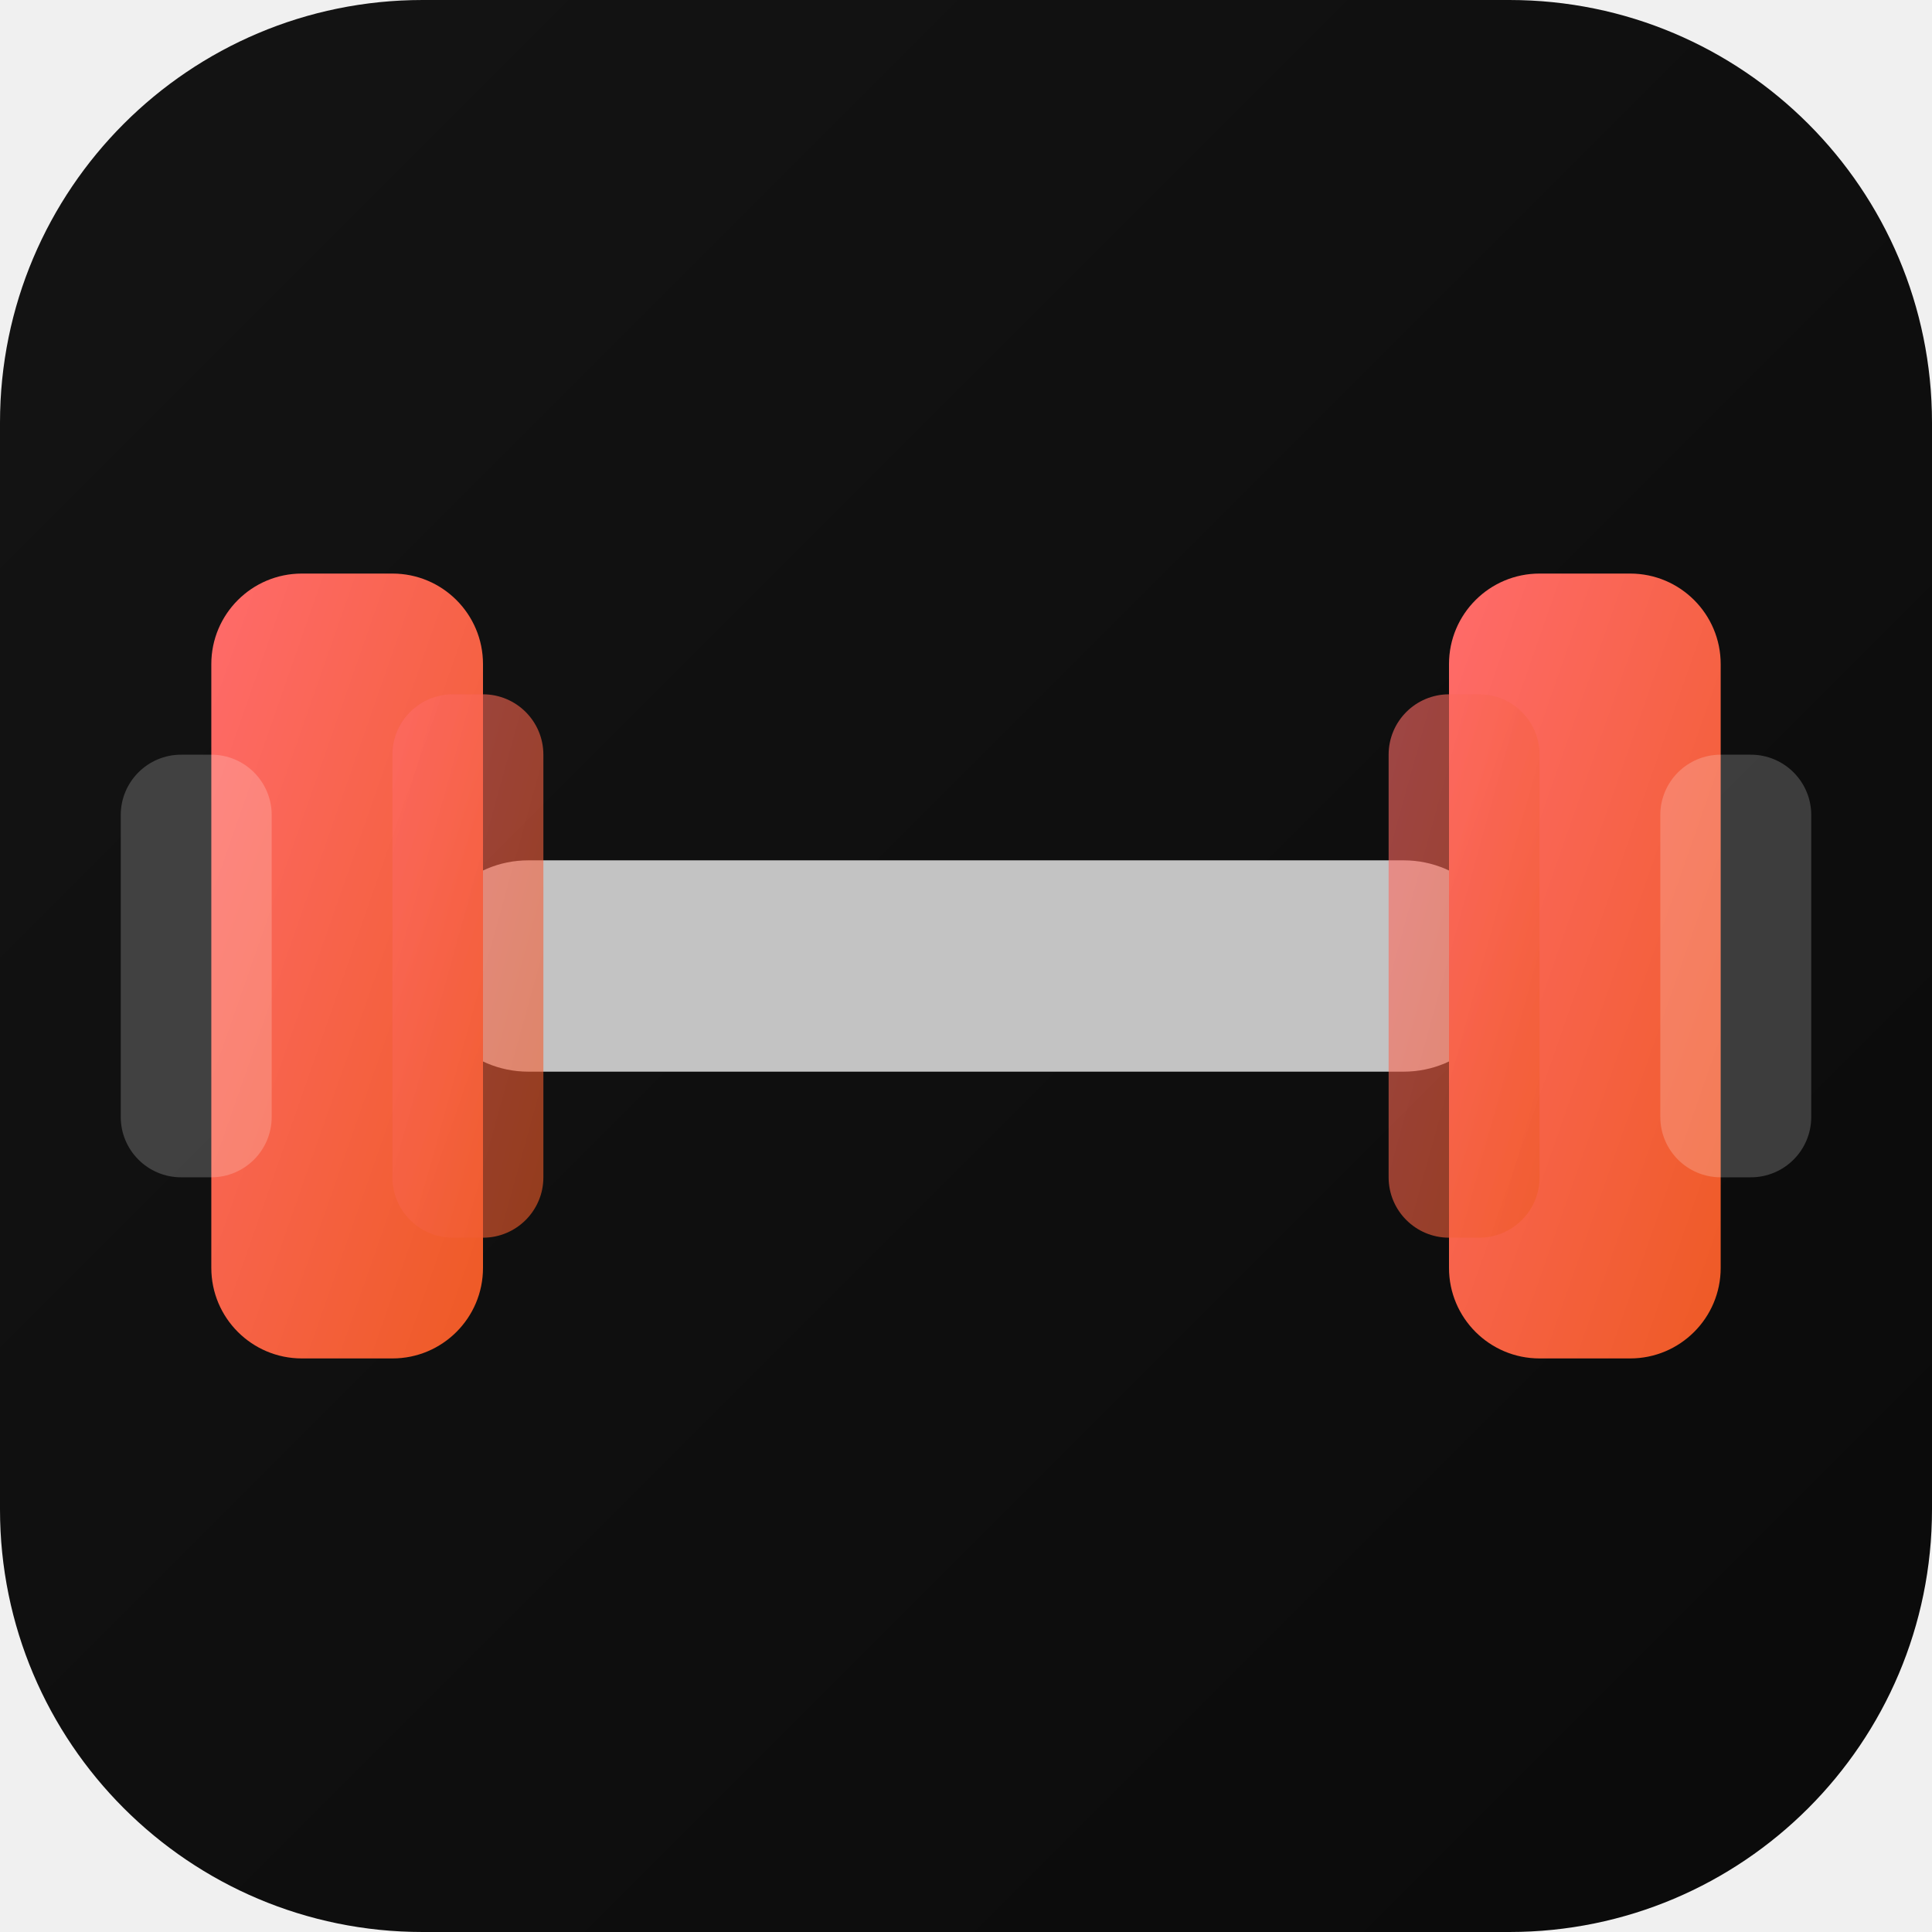
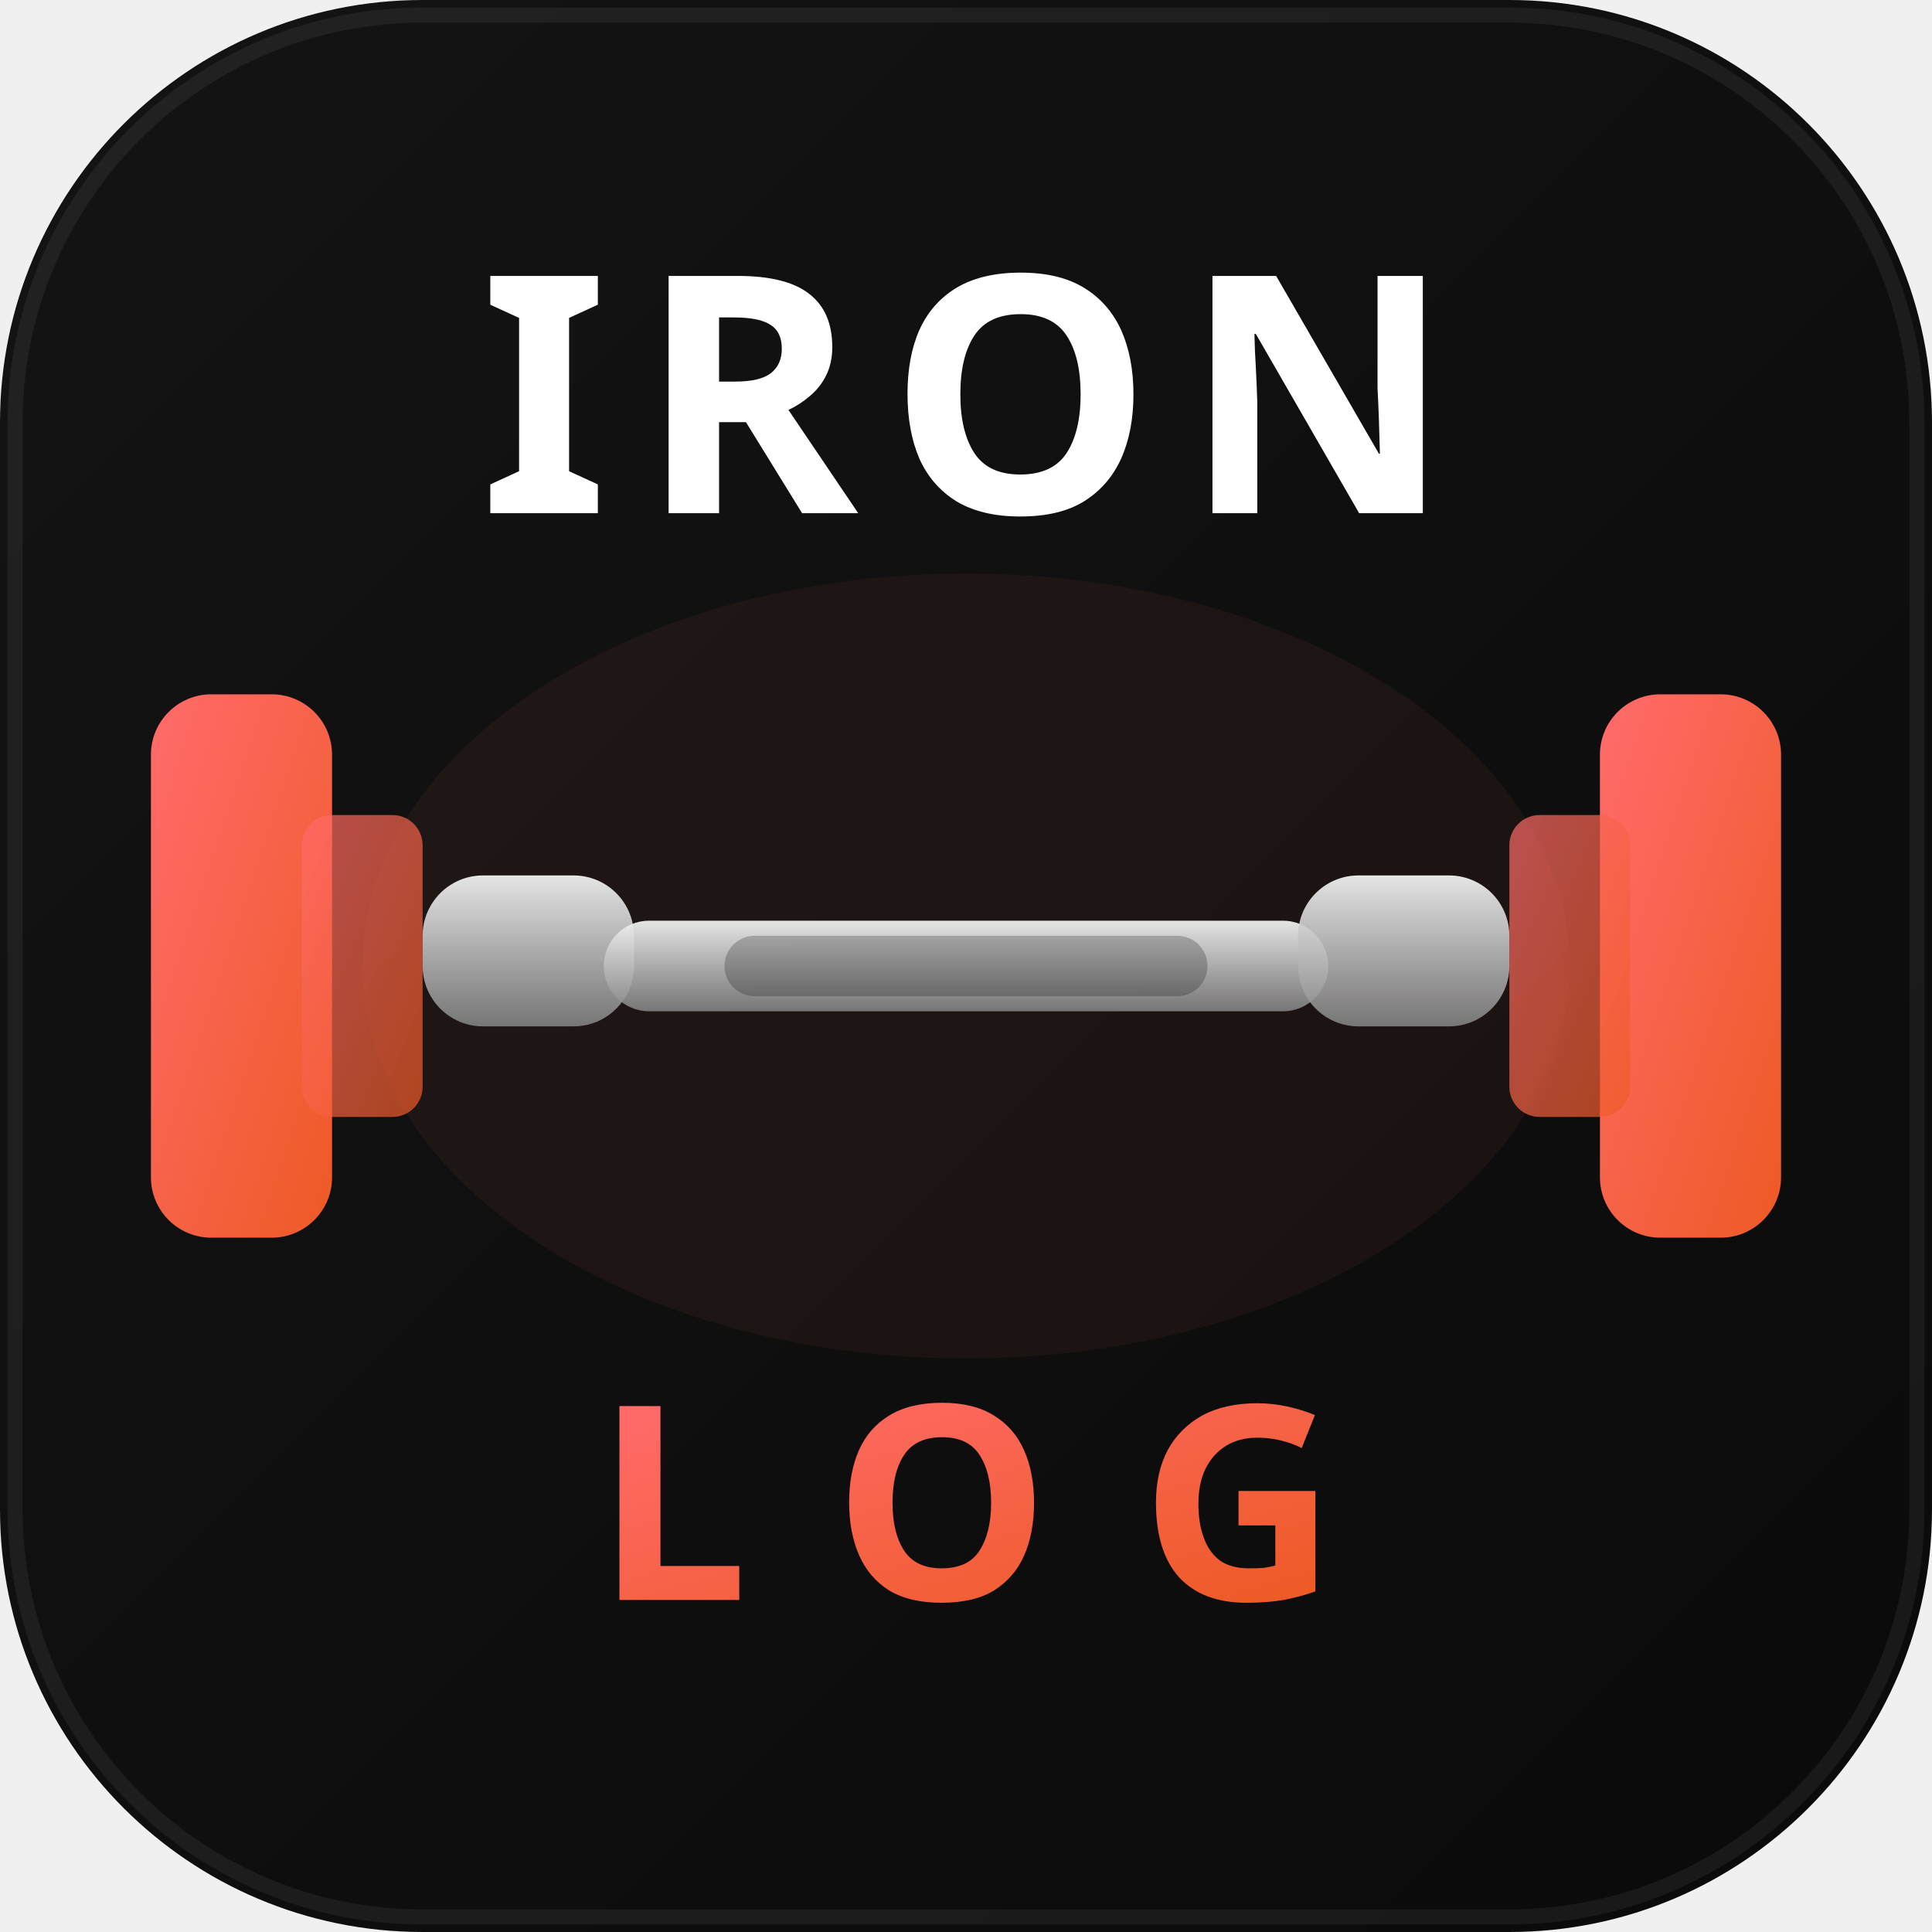
<svg xmlns="http://www.w3.org/2000/svg" viewBox="0 0 64 64">
  <defs>
-     <linearGradient id="bg" x1="0%" y1="0%" x2="100%" y2="100%">
-       <stop offset="0%" style="stop-color:#141414" />
-       <stop offset="100%" style="stop-color:#0a0a0a" />
+     <linearGradient id="fv-bg" x1="0%" y1="0%" x2="100%" y2="100%">
+       <stop offset="0%" stop-color="#141414" />
+       <stop offset="100%" stop-color="#0a0a0a" />
    </linearGradient>
-     <linearGradient id="fire" x1="0%" y1="0%" x2="100%" y2="100%">
-       <stop offset="0%" style="stop-color:#FF6B6B" />
-       <stop offset="100%" style="stop-color:#ee5a24" />
+     <linearGradient id="fv-fire" x1="0%" y1="0%" x2="100%" y2="100%">
+       <stop offset="0%" stop-color="#FF6B6B" />
+       <stop offset="100%" stop-color="#ee5a24" />
+     </linearGradient>
+     <linearGradient id="fv-steel" x1="0%" y1="0%" x2="0%" y2="100%">
+       <stop offset="0%" stop-color="#f0f0f0" stop-opacity="0.95" />
+       <stop offset="100%" stop-color="#888888" stop-opacity="0.85" />
    </linearGradient>
  </defs>
-   <rect width="64" height="64" rx="14" fill="url(#bg)" />
-   <rect x="14" y="28.5" width="36" height="7" rx="3.5" fill="#ffffff" opacity="0.75" />
-   <rect x="7" y="19" width="9" height="26" rx="3" fill="url(#fire)" />
-   <rect x="13" y="23" width="5" height="18" rx="2" fill="url(#fire)" opacity="0.6" />
-   <rect x="48" y="19" width="9" height="26" rx="3" fill="url(#fire)" />
-   <rect x="46" y="23" width="5" height="18" rx="2" fill="url(#fire)" opacity="0.6" />
-   <rect x="4" y="25" width="5" height="14" rx="2" fill="#ffffff" opacity="0.2" />
-   <rect x="55" y="25" width="5" height="14" rx="2" fill="#ffffff" opacity="0.2" />
+   <rect width="64" height="64" rx="14" fill="url(#fv-bg)" />
+   <rect x="0.5" y="0.5" width="63" height="63" rx="13.5" fill="none" stroke="rgba(255,255,255,0.06)" stroke-width="0.5" />
+   <ellipse cx="32" cy="32" rx="20" ry="13" fill="#FF6B6B" opacity="0.06" />
+   <text x="32" y="17" text-anchor="middle" font-family="'Arial Black', Impact, sans-serif" font-weight="900" font-size="11" letter-spacing="1" fill="#ffffff">IRON</text>
+   <rect x="14" y="29" width="7" height="5" rx="2" fill="url(#fv-steel)" />
+   <rect x="20" y="30.5" width="24" height="3" rx="1.5" fill="url(#fv-steel)" />
+   <rect x="24" y="31" width="16" height="2" rx="1" fill="rgba(0,0,0,0.22)" />
+   <rect x="43" y="29" width="7" height="5" rx="2" fill="url(#fv-steel)" />
+   <rect x="5" y="23" width="6" height="18" rx="2" fill="url(#fv-fire)" />
+   <rect x="10" y="27" width="4" height="10" rx="1" fill="url(#fv-fire)" opacity="0.7" />
+   <rect x="53" y="23" width="6" height="18" rx="2" fill="url(#fv-fire)" />
+   <rect x="50" y="27" width="4" height="10" rx="1" fill="url(#fv-fire)" opacity="0.7" />
+   <text x="32" y="53" text-anchor="middle" font-family="'Arial Black', Impact, sans-serif" font-weight="900" font-size="9" letter-spacing="3" fill="url(#fv-fire)">LOG</text>
</svg>
